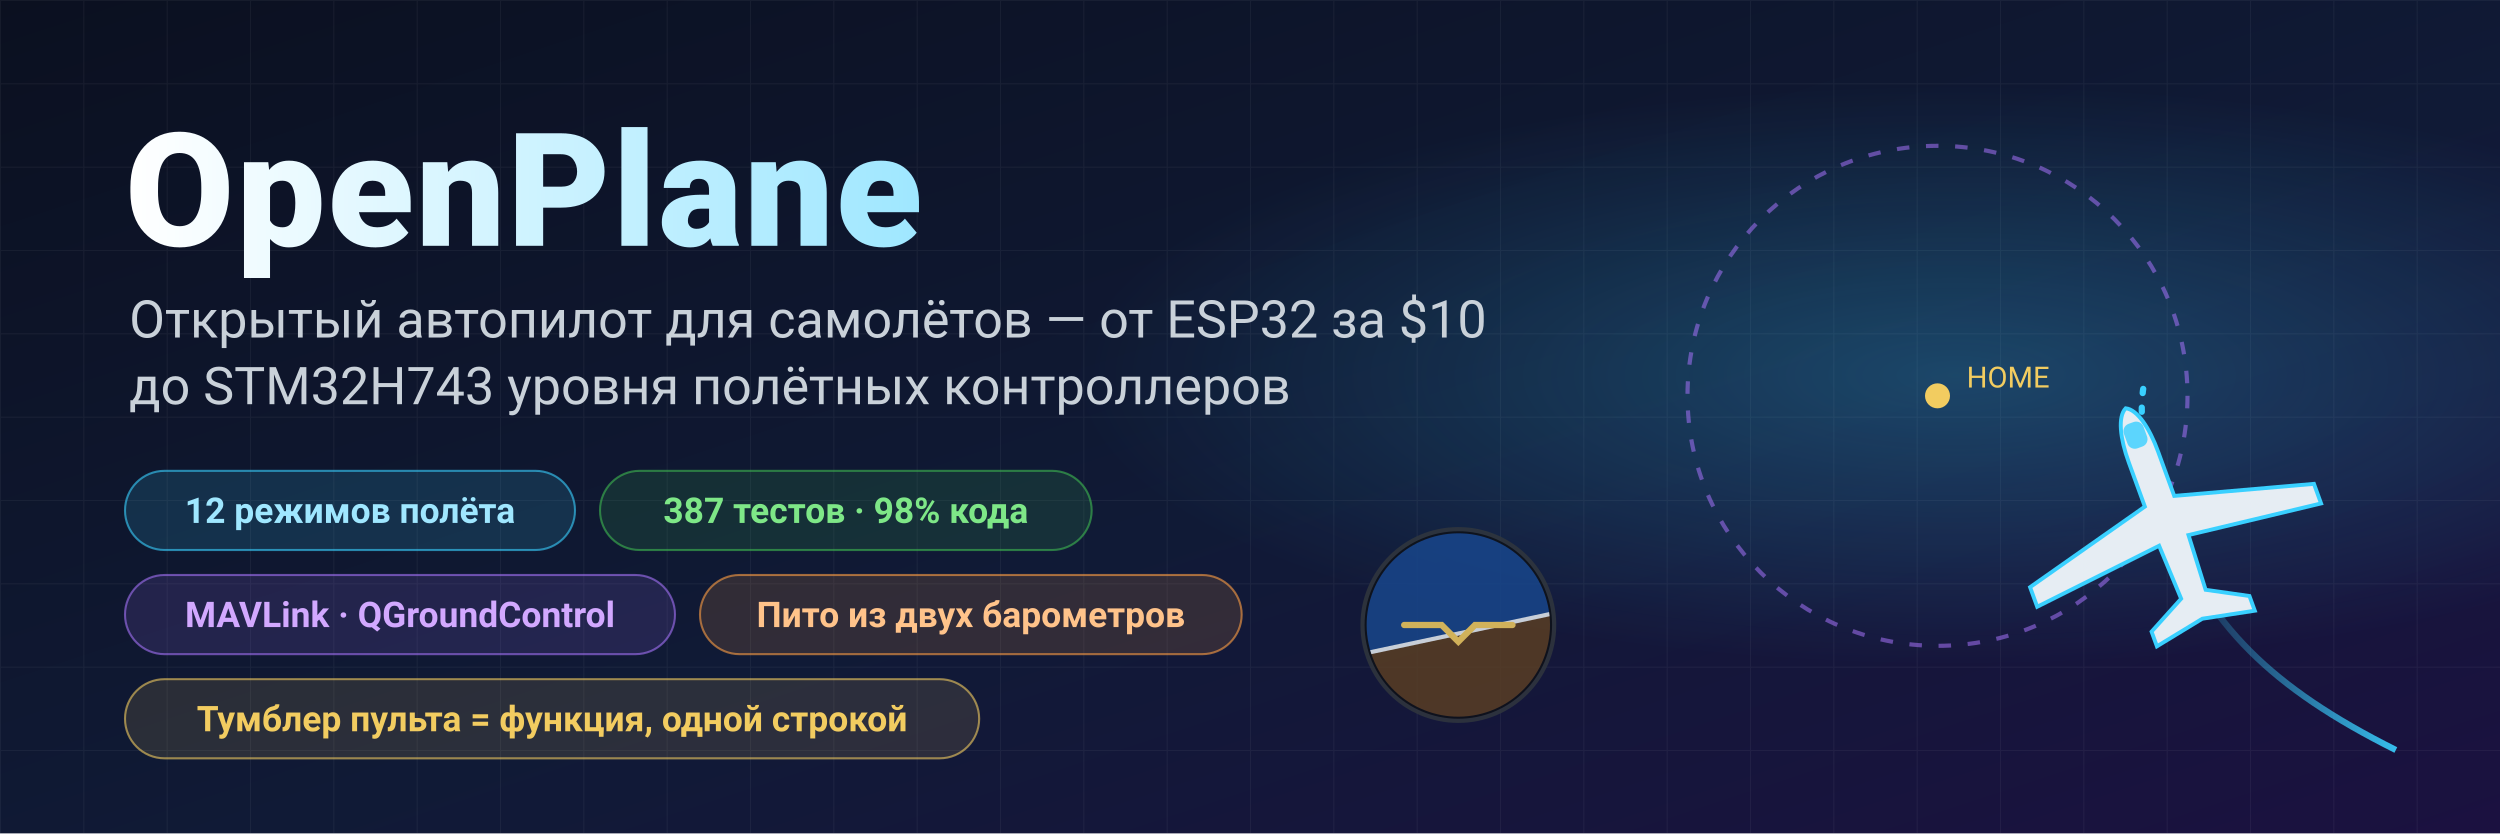
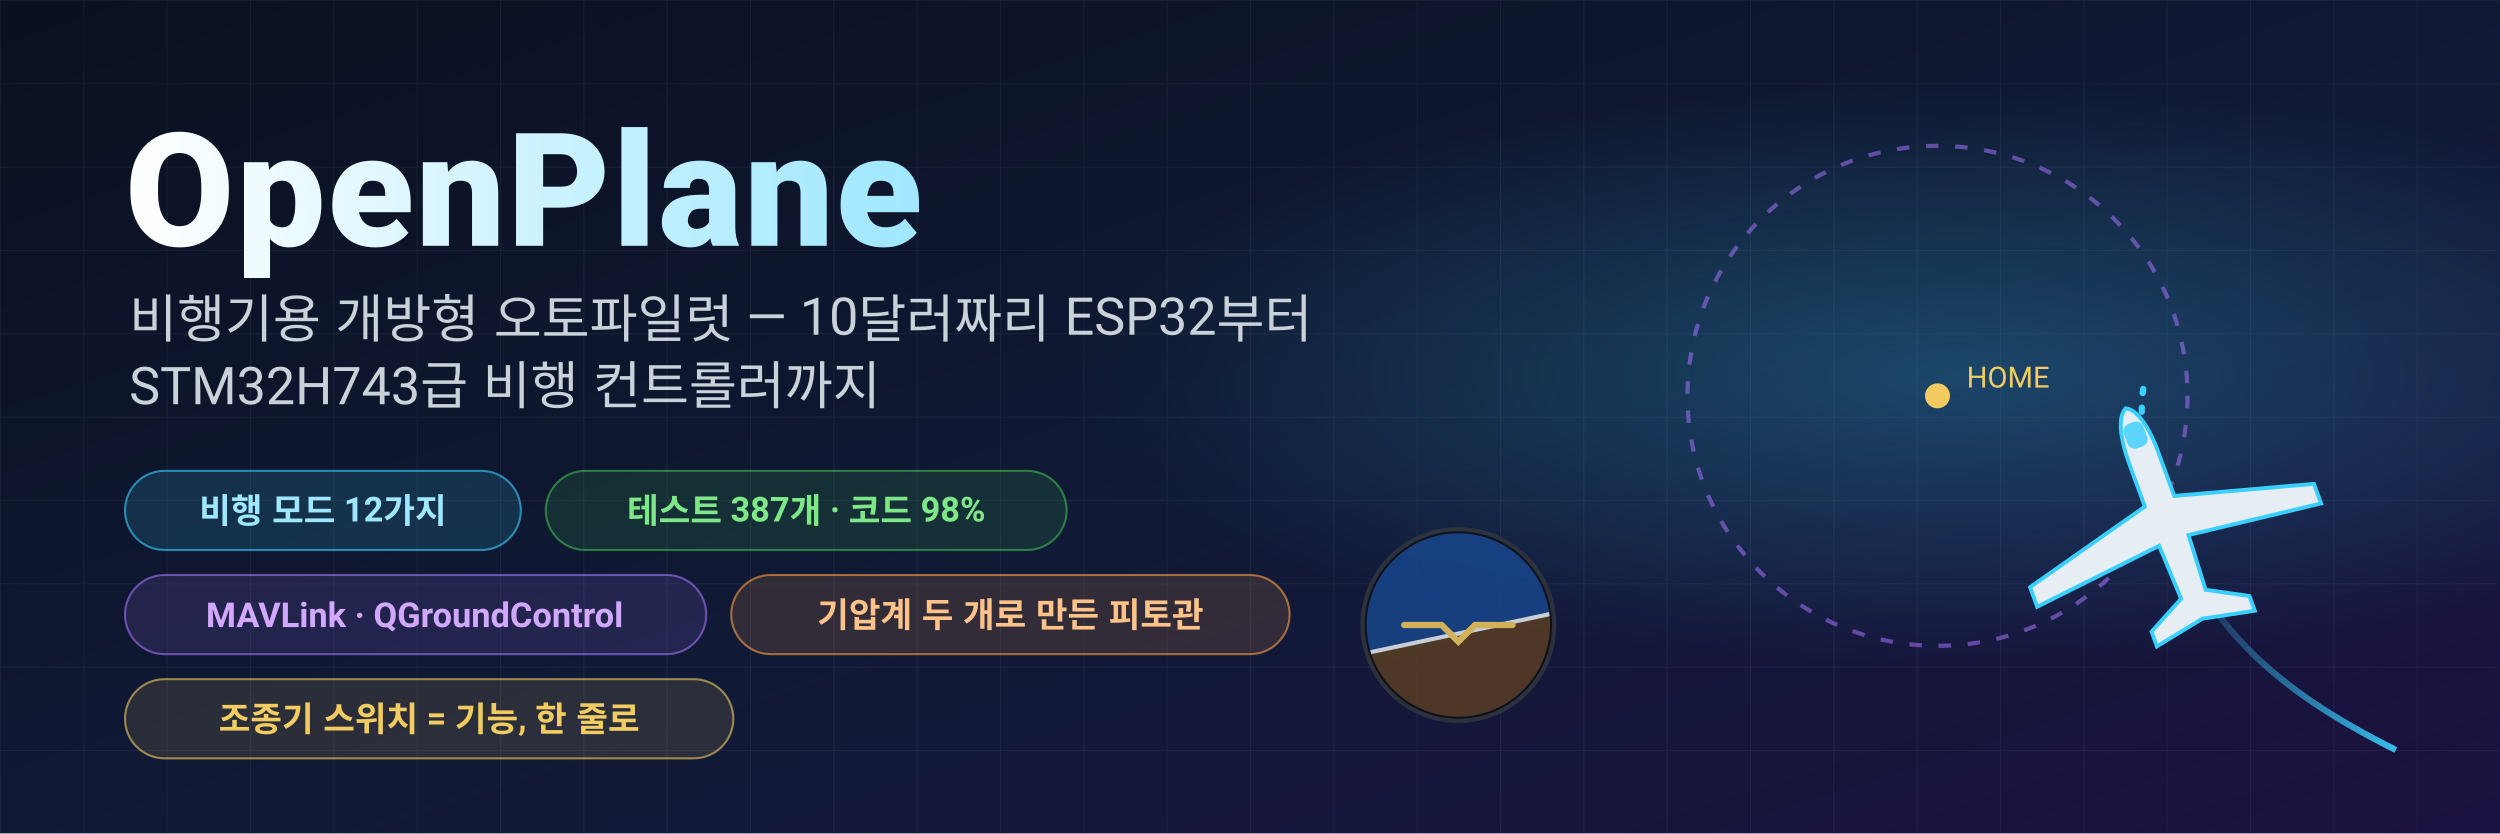
- <svg xmlns="http://www.w3.org/2000/svg" width="1200" height="400" viewBox="0 0 1200 400" role="img" aria-label="OpenPlane — открытый автопилот для самолётов">
+ <svg xmlns="http://www.w3.org/2000/svg" lang="ko" xml:lang="ko" width="1200" height="400" viewBox="0 0 1200 400" role="img" aria-label="OpenPlane — 비행기용 개방형 오토파일럿">
  <defs>
    <linearGradient id="sky" x1="0" y1="0" x2="1" y2="1">
      <stop offset="0" stop-color="#0b1020" />
      <stop offset="0.55" stop-color="#101a36" />
      <stop offset="1" stop-color="#1b1140" />
    </linearGradient>
    <linearGradient id="trail" x1="0" y1="0" x2="1" y2="0">
      <stop offset="0" stop-color="#39d0ff" stop-opacity="0" />
      <stop offset="1" stop-color="#39d0ff" stop-opacity="0.9" />
    </linearGradient>
    <linearGradient id="title" x1="0" y1="0" x2="1" y2="0">
      <stop offset="0" stop-color="#ffffff" />
      <stop offset="1" stop-color="#9fe7ff" />
    </linearGradient>
    <radialGradient id="glow" cx="0.78" cy="0.45" r="0.35">
      <stop offset="0" stop-color="#39d0ff" stop-opacity="0.25" />
      <stop offset="1" stop-color="#39d0ff" stop-opacity="0" />
    </radialGradient>
    <pattern id="grid" width="40" height="40" patternUnits="userSpaceOnUse">
      <path d="M40 0H0V40" fill="none" stroke="#ffffff" stroke-opacity="0.05" stroke-width="1" />
    </pattern>
  </defs>
  <rect width="1200" height="400" fill="url(#sky)" />
  <rect width="1200" height="400" fill="url(#grid)" />
  <rect width="1200" height="400" fill="url(#glow)" />
  <circle cx="930" cy="190" r="120" fill="none" stroke="#a371f7" stroke-opacity="0.55" stroke-width="2" stroke-dasharray="6 8" />
  <circle cx="930" cy="190" r="6" fill="#f2cc60" />
  <text x="944" y="186" fill="#f2cc60" font-family="Segoe UI, Roboto, Helvetica, Arial, sans-serif" font-size="14">HOME</text>
  <path d="M1150 360 C 1090 330, 1060 300, 1040 250" fill="none" stroke="url(#trail)" stroke-width="3" />
  <path d="M1040 250 C 1030 225, 1025 200, 1030 180" fill="none" stroke="#39d0ff" stroke-width="3" stroke-dasharray="2 7" stroke-linecap="round" />
  <g transform="translate(1040 250) rotate(-20) scale(1.25)">
    <path d="M0 -46 C 4 -44, 6 -36, 6 -26 L 6 -8 L 58 6 L 58 14 L 6 8 L 5 30 L 20 38 L 20 44 L 0 40 L -20 44 L -20 38 L -5 30 L -6 8 L -58 14 L -58 6 L -6 -8 L -6 -26 C -6 -36, -4 -44, 0 -46 Z" fill="#e6edf3" stroke="#39d0ff" stroke-width="1.5" />
    <rect x="-4" y="-40" width="8" height="10" rx="3" fill="#39d0ff" opacity="0.8" />
  </g>
  <g transform="translate(700 300)" opacity="0.85">
    <circle r="46" fill="#0d1117" stroke="#30363d" stroke-width="2" />
    <clipPath id="ah">
      <circle r="44" />
    </clipPath>
    <g clip-path="url(#ah)" transform="rotate(-12)">
      <rect x="-60" y="-60" width="120" height="64" fill="#1f6feb" opacity="0.55" />
      <rect x="-60" y="4" width="120" height="64" fill="#8b5a2b" opacity="0.6" />
      <line x1="-60" y1="4" x2="60" y2="4" stroke="#e6edf3" stroke-width="2" />
    </g>
    <path d="M-26 0 H-8 L0 8 L8 0 H26" fill="none" stroke="#f2cc60" stroke-width="3" stroke-linecap="round" />
  </g>
-   <g font-family="Segoe UI, Roboto, Helvetica, Arial, sans-serif">
+   <g font-family="Segoe UI, Roboto, Helvetica, Arial, 'Malgun Gothic', 'Apple SD Gothic Neo', 'Noto Sans CJK KR', sans-serif">
    <text x="60" y="118" font-size="76" font-weight="800" fill="url(#title)" letter-spacing="1">OpenPlane</text>
-     <text x="62" y="162" font-size="25" fill="#c9d1d9">Открытый автопилот для самолётов — от ESP32 за $10</text>
-     <text x="62" y="194" font-size="25" fill="#c9d1d9">до STM32H743 уровня полётных контроллеров</text>
-     <g font-size="17" font-weight="600">
-       <rect x="60" y="226" width="216" height="38" rx="19" fill="#39d0ff" fill-opacity="0.14" stroke="#39d0ff" stroke-opacity="0.6" />
-       <text x="168" y="251" text-anchor="middle" fill="#9fe7ff">12 режимов полёта</text>
-       <rect x="288" y="226" width="236" height="38" rx="19" fill="#3fb950" fill-opacity="0.14" stroke="#3fb950" stroke-opacity="0.6" />
-       <text x="406" y="251" text-anchor="middle" fill="#7ee787">387 тестов · 98% кода</text>
-       <rect x="60" y="276" width="264" height="38" rx="19" fill="#a371f7" fill-opacity="0.14" stroke="#a371f7" stroke-opacity="0.6" />
-       <text x="192" y="301" text-anchor="middle" fill="#d2a8ff">MAVLink · QGroundControl</text>
-       <rect x="336" y="276" width="260" height="38" rx="19" fill="#ff9f43" fill-opacity="0.14" stroke="#ff9f43" stroke-opacity="0.6" />
-       <text x="466" y="301" text-anchor="middle" fill="#ffc38a">Пито из двух барометров</text>
-       <rect x="60" y="326" width="410" height="38" rx="19" fill="#f2cc60" fill-opacity="0.12" stroke="#f2cc60" stroke-opacity="0.6" />
-       <text x="265" y="351" text-anchor="middle" fill="#f2cc60">Тумблер пульта = функция, одной строкой</text>
+     <text x="62" y="162" font-size="25" fill="#c9d1d9">비행기용 개방형 오토파일럿 — 10달러짜리 ESP32부터</text>
+     <text x="62" y="194" font-size="25" fill="#c9d1d9">STM32H743급 비행 컨트롤러까지</text>
+     <g font-size="16.5" font-weight="600">
+       <rect x="60" y="226" width="190" height="38" rx="19" fill="#39d0ff" fill-opacity="0.14" stroke="#39d0ff" stroke-opacity="0.6" />
+       <text x="155" y="251" text-anchor="middle" fill="#9fe7ff">비행 모드 12가지</text>
+       <rect x="262" y="226" width="250" height="38" rx="19" fill="#3fb950" fill-opacity="0.14" stroke="#3fb950" stroke-opacity="0.6" />
+       <text x="387" y="251" text-anchor="middle" fill="#7ee787">테스트 387개 · 코드 98%</text>
+       <rect x="60" y="276" width="279" height="38" rx="19" fill="#a371f7" fill-opacity="0.14" stroke="#a371f7" stroke-opacity="0.6" />
+       <text x="199" y="301" text-anchor="middle" fill="#d2a8ff">MAVLink · QGroundControl</text>
+       <rect x="351" y="276" width="268" height="38" rx="19" fill="#ff9f43" fill-opacity="0.14" stroke="#ff9f43" stroke-opacity="0.6" />
+       <text x="485" y="301" text-anchor="middle" fill="#ffc38a">기압계 두 개로 만든 피토관</text>
+       <rect x="60" y="326" width="292" height="38" rx="19" fill="#f2cc60" fill-opacity="0.12" stroke="#f2cc60" stroke-opacity="0.6" />
+       <text x="206" y="351" text-anchor="middle" fill="#f2cc60">조종기 스위치 = 기능, 한 줄로</text>
    </g>
  </g>
</svg>
